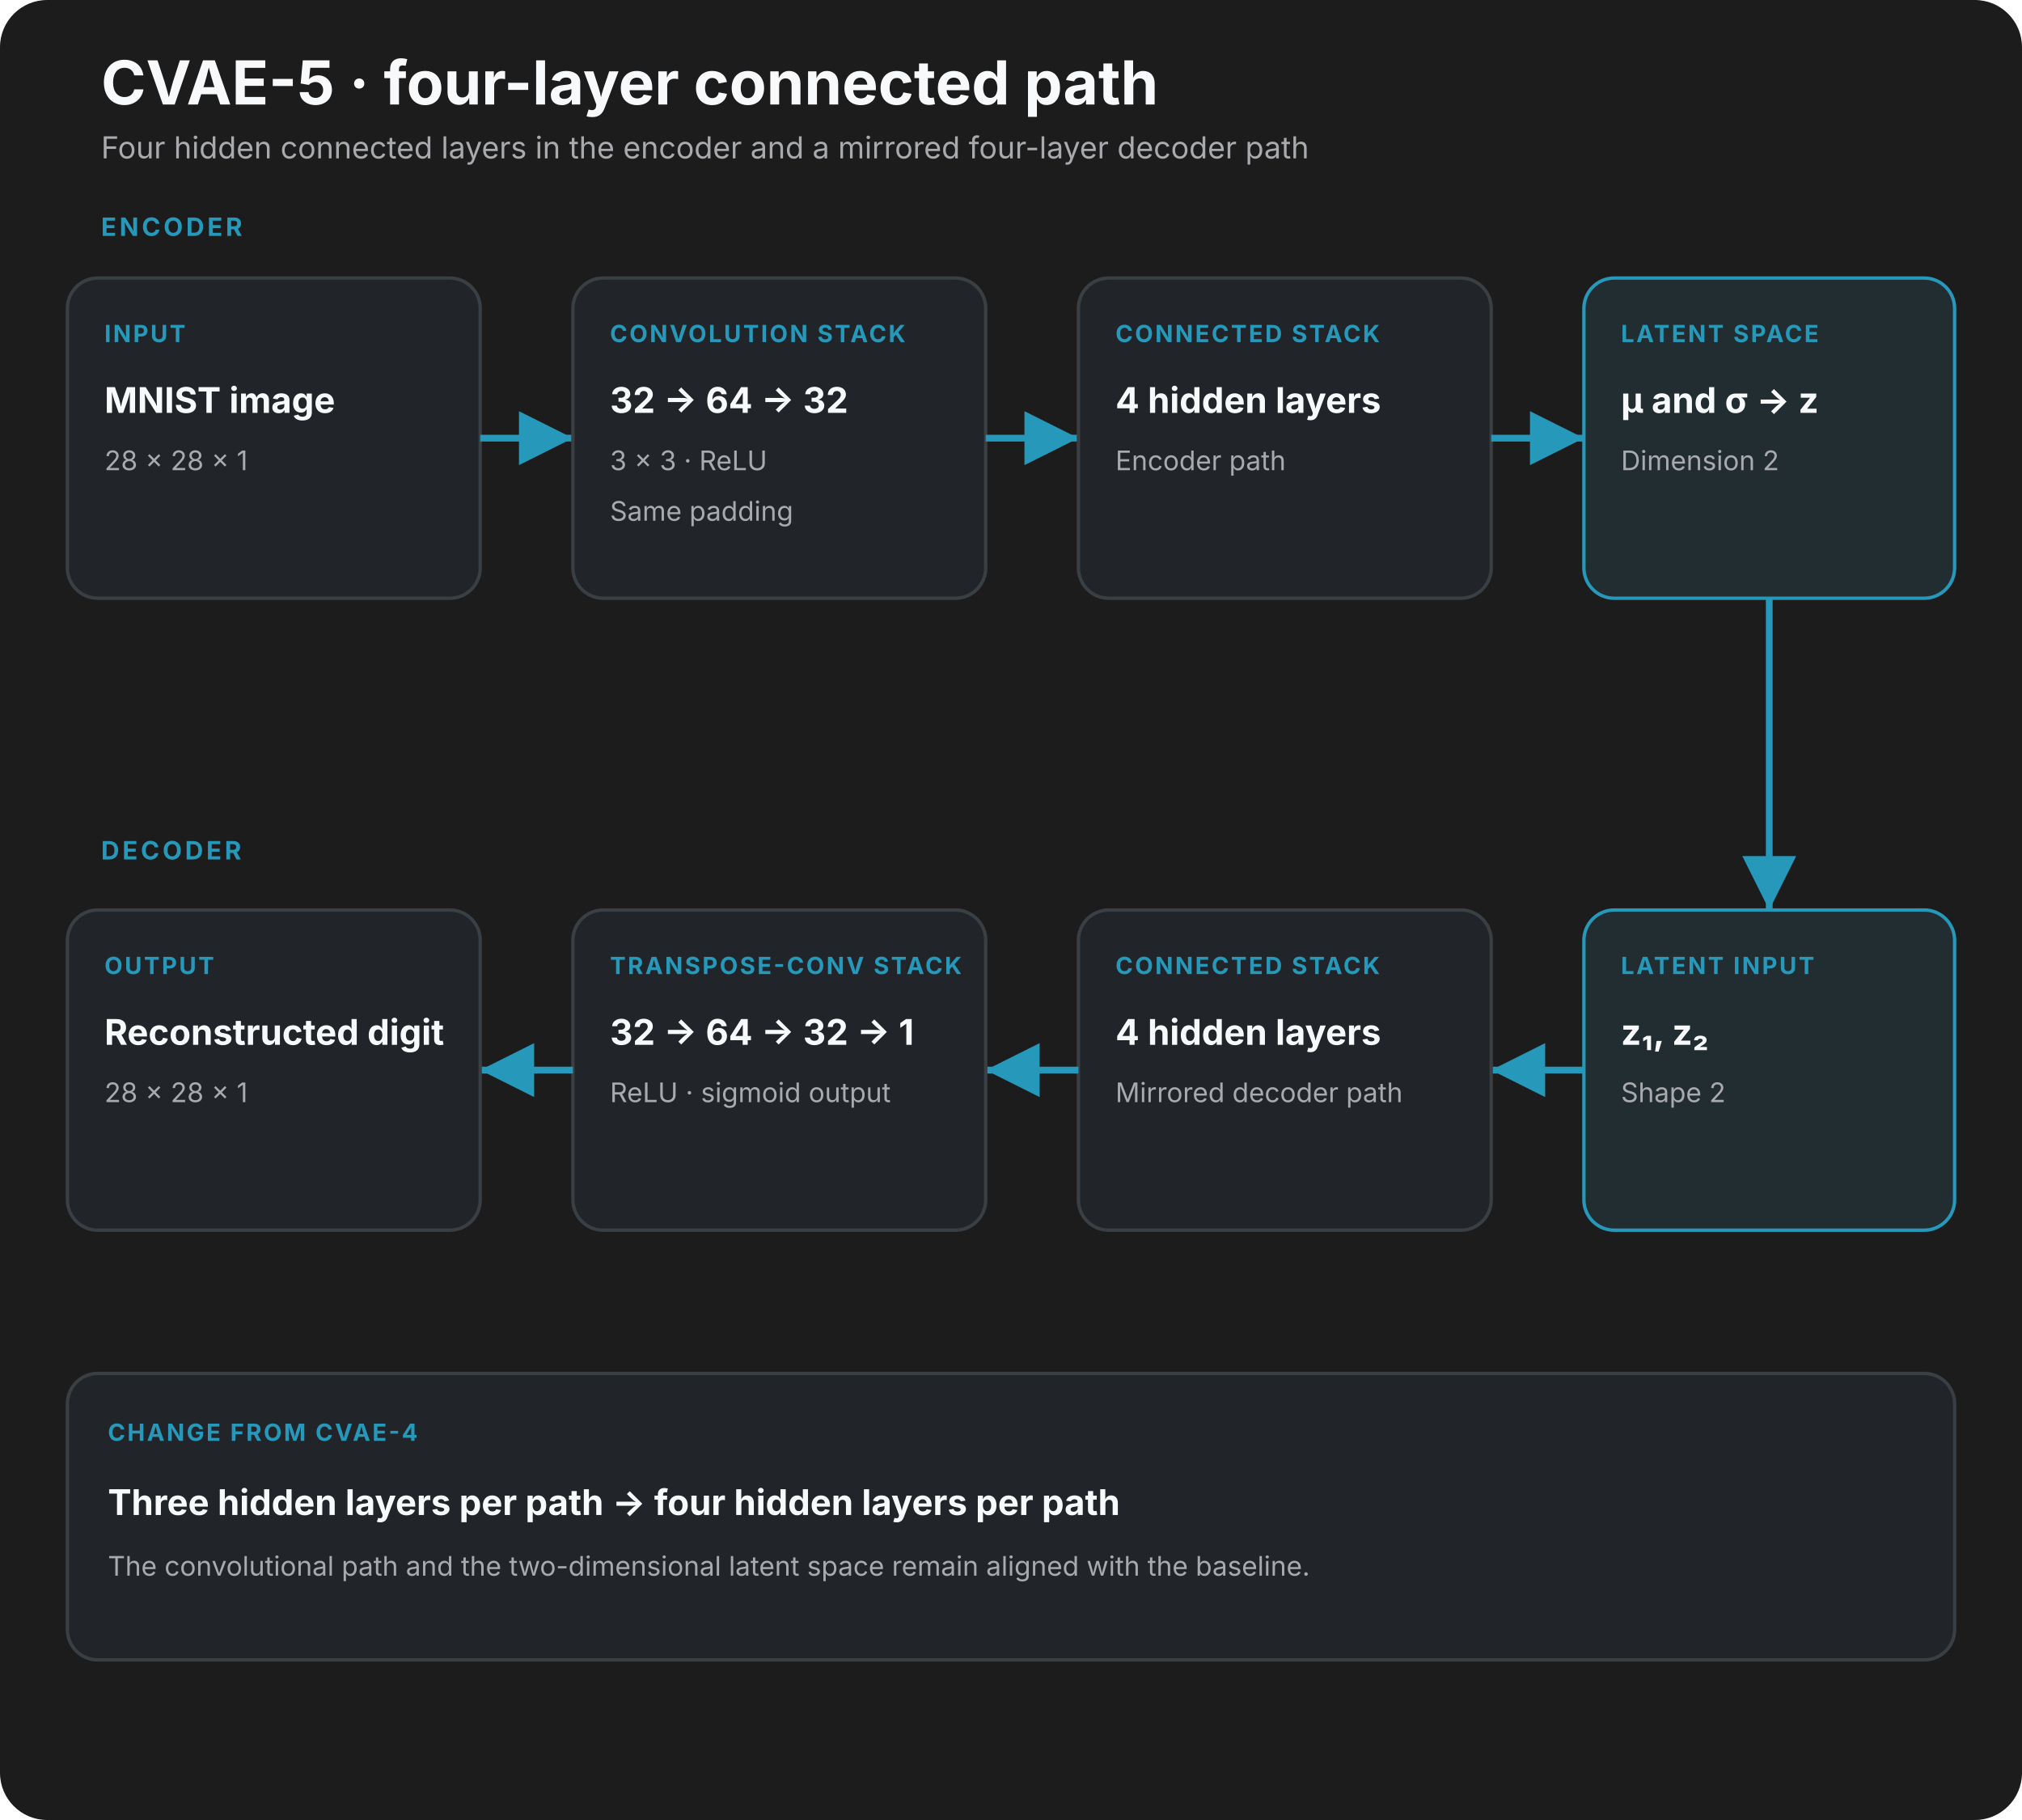
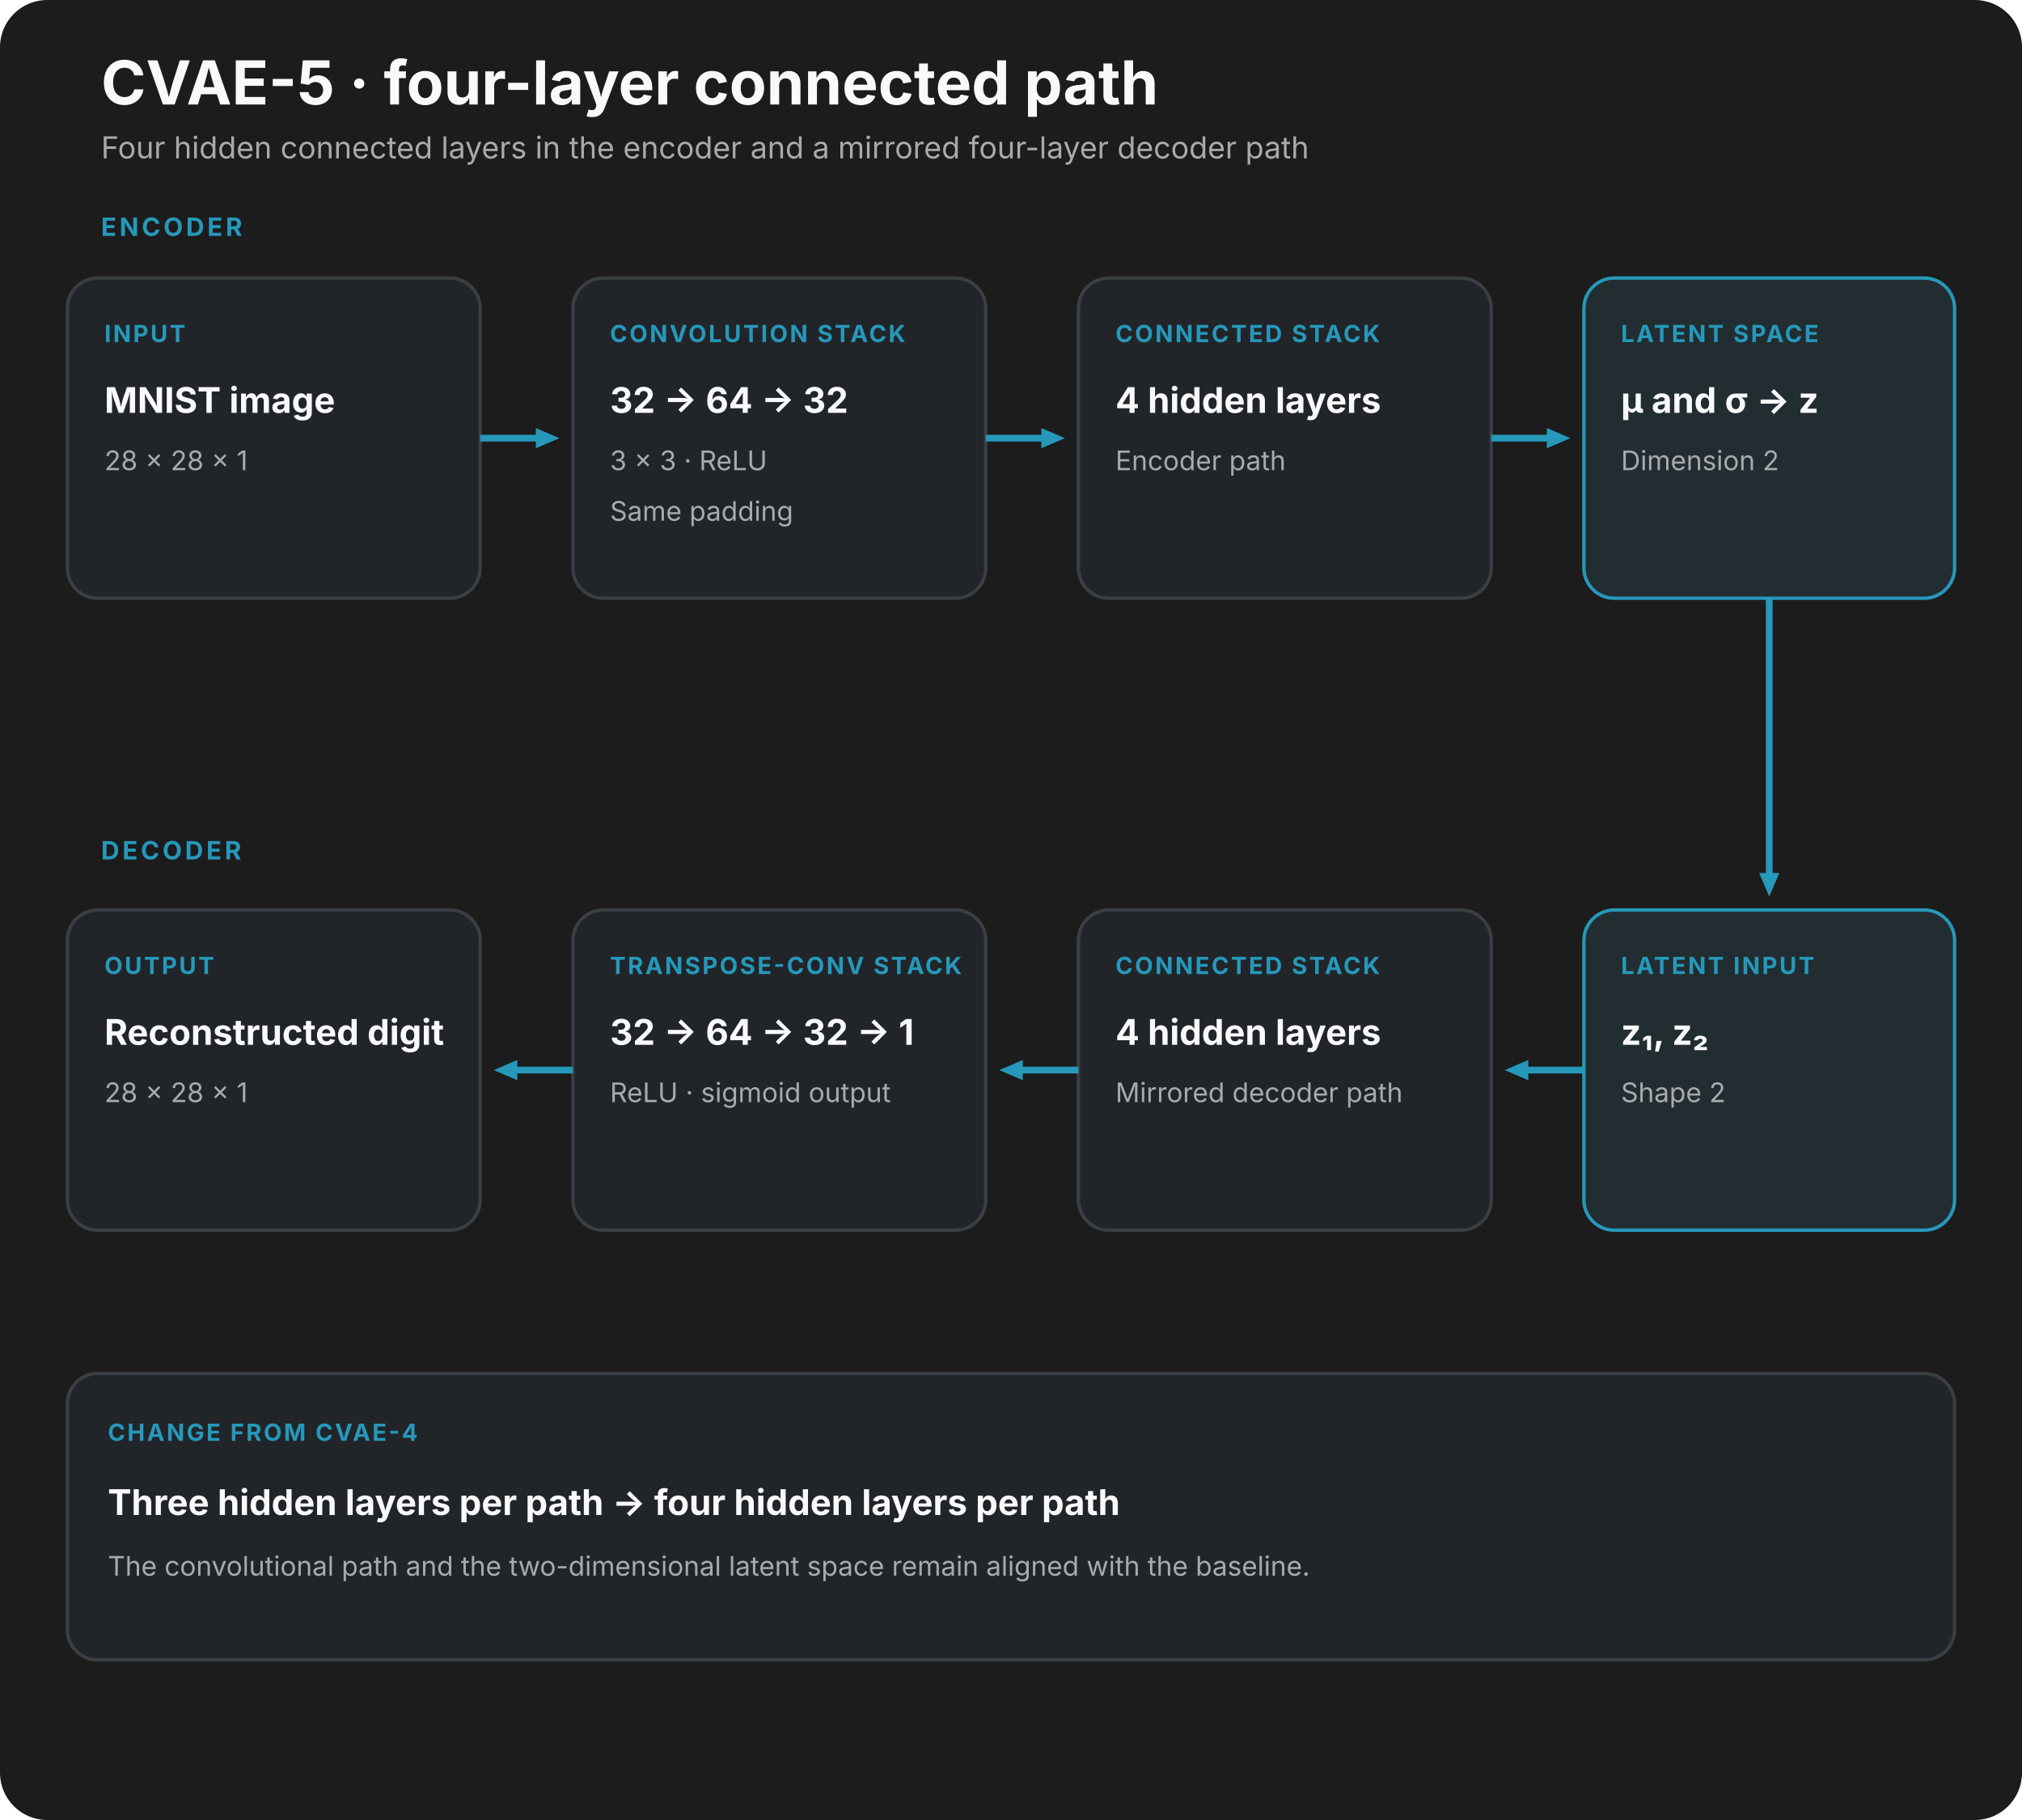
<svg xmlns="http://www.w3.org/2000/svg" viewBox="0 0 1200 1080" role="img" aria-labelledby="cvae5-title cvae5-desc">
  <defs>
-     <marker id="cvae5-arrow" markerWidth="11" markerHeight="11" refX="8" refY="4" orient="auto">
-       <path d="M0 0 8 4 0 8Z" fill="#2698ba" />
+     <marker id="cvae5-arrow" markerWidth="16" markerHeight="12" refX="2" refY="6" orient="auto" markerUnits="userSpaceOnUse">
+       <path d="M0 0 14 6 0 12Z" fill="#2698ba" stroke="none" />
    </marker>
-     <style>.h{fill:#f8f9fa;font:700 36px Inter,-apple-system,BlinkMacSystemFont,"Segoe UI",sans-serif}.s{fill:#a8aaad;font:400 18px Inter,-apple-system,BlinkMacSystemFont,"Segoe UI",sans-serif}.r{fill:#2698ba;font:700 15px Inter,-apple-system,BlinkMacSystemFont,"Segoe UI",sans-serif;letter-spacing:1.8px}.k{fill:#2698ba;font:700 14px Inter,-apple-system,BlinkMacSystemFont,"Segoe UI",sans-serif;letter-spacing:1.2px}.n{fill:#f8f9fa;font:700 21px Inter,-apple-system,BlinkMacSystemFont,"Segoe UI",sans-serif}.d{fill:#a8aaad;font:400 16px Inter,-apple-system,BlinkMacSystemFont,"Segoe UI",sans-serif}.c{fill:#212529;stroke:#3a3f44;stroke-width:2}.z{fill:#222d31;stroke:#2698ba;stroke-width:2}.a{fill:none;stroke:#2698ba;stroke-width:4;marker-end:url(#cvae5-arrow)}</style>
+     <style>.h{fill:#f8f9fa;font:700 36px Inter,-apple-system,BlinkMacSystemFont,"Segoe UI",sans-serif}.s{fill:#a8aaad;font:400 18px Inter,-apple-system,BlinkMacSystemFont,"Segoe UI",sans-serif}.r{fill:#2698ba;font:700 15px Inter,-apple-system,BlinkMacSystemFont,"Segoe UI",sans-serif;letter-spacing:1.8px}.k{fill:#2698ba;font:700 14px Inter,-apple-system,BlinkMacSystemFont,"Segoe UI",sans-serif;letter-spacing:1.2px}.n{fill:#f8f9fa;font:700 21px Inter,-apple-system,BlinkMacSystemFont,"Segoe UI",sans-serif}.d{fill:#a8aaad;font:400 16px Inter,-apple-system,BlinkMacSystemFont,"Segoe UI",sans-serif}.c{fill:#212529;stroke:#3a3f44;stroke-width:2}.z{fill:#222d31;stroke:#2698ba;stroke-width:2}.a{fill:none;stroke:#2698ba;stroke-width:4;stroke-linecap: butt; marker-end:url(#cvae5-arrow)}</style>
  </defs>
  <rect width="1200" height="1080" rx="28" fill="#1c1c1d" />
  <text x="60" y="62" class="h">CVAE-5 · four-layer connected path</text>
  <text x="60" y="94" class="s">Four hidden connected layers in the encoder and a mirrored four-layer decoder path</text>
  <text x="60" y="140" class="r">ENCODER</text>
  <g transform="translate(40 165)">
    <rect width="245" height="190" rx="18" class="c" />
    <text x="22" y="38" class="k">INPUT</text>
    <text x="22" y="80" class="n">MNIST image</text>
    <text x="22" y="114" class="d">28 × 28 × 1</text>
  </g>
-   <path d="M285 260h55" class="a" />
+   <path d="M285 260h35" class="a" />
  <g transform="translate(340 165)">
    <rect width="245" height="190" rx="18" class="c" />
    <text x="22" y="38" class="k">CONVOLUTION STACK</text>
    <text x="22" y="80" class="n">32 → 64 → 32</text>
    <text x="22" y="114" class="d">3 × 3 · ReLU</text>
    <text x="22" y="144" class="d">Same padding</text>
  </g>
-   <path d="M585 260h55" class="a" />
+   <path d="M585 260h35" class="a" />
  <g transform="translate(640 165)">
    <rect width="245" height="190" rx="18" class="c" />
    <text x="22" y="38" class="k">CONNECTED STACK</text>
    <text x="22" y="80" class="n">4 hidden layers</text>
    <text x="22" y="114" class="d">Encoder path</text>
  </g>
-   <path d="M885 260h55" class="a" />
+   <path d="M885 260h35" class="a" />
  <g transform="translate(940 165)">
    <rect width="220" height="190" rx="18" class="z" />
    <text x="22" y="38" class="k">LATENT SPACE</text>
    <text x="22" y="80" class="n">μ and σ → z</text>
    <text x="22" y="114" class="d">Dimension 2</text>
  </g>
-   <path d="M1050 355v185" class="a" />
+   <path d="M1050 355v165" class="a" />
  <text x="60" y="510" class="r">DECODER</text>
  <g transform="translate(940 540)">
    <rect width="220" height="190" rx="18" class="z" />
    <text x="22" y="38" class="k">LATENT INPUT</text>
    <text x="22" y="80" class="n">z₁, z₂</text>
    <text x="22" y="114" class="d">Shape 2</text>
  </g>
-   <path d="M940 635h-55" class="a" />
+   <path d="M940 635h-35" class="a" />
  <g transform="translate(640 540)">
    <rect width="245" height="190" rx="18" class="c" />
    <text x="22" y="38" class="k">CONNECTED STACK</text>
    <text x="22" y="80" class="n">4 hidden layers</text>
    <text x="22" y="114" class="d">Mirrored decoder path</text>
  </g>
-   <path d="M640 635h-55" class="a" />
+   <path d="M640 635h-35" class="a" />
  <g transform="translate(340 540)">
    <rect width="245" height="190" rx="18" class="c" />
    <text x="22" y="38" class="k">TRANSPOSE-CONV STACK</text>
    <text x="22" y="80" class="n">32 → 64 → 32 → 1</text>
    <text x="22" y="114" class="d">ReLU · sigmoid output</text>
  </g>
-   <path d="M340 635h-55" class="a" />
+   <path d="M340 635h-35" class="a" />
  <g transform="translate(40 540)">
    <rect width="245" height="190" rx="18" class="c" />
    <text x="22" y="38" class="k">OUTPUT</text>
    <text x="22" y="80" class="n">Reconstructed digit</text>
    <text x="22" y="114" class="d">28 × 28 × 1</text>
  </g>
  <g transform="translate(40 815)">
    <rect width="1120" height="170" rx="18" class="c" />
    <text x="24" y="40" class="k">CHANGE FROM CVAE-4</text>
    <text x="24" y="84" class="n">Three hidden layers per path → four hidden layers per path</text>
    <text x="24" y="120" class="d">The convolutional path and the two-dimensional latent space remain aligned with the baseline.</text>
  </g>
</svg>
